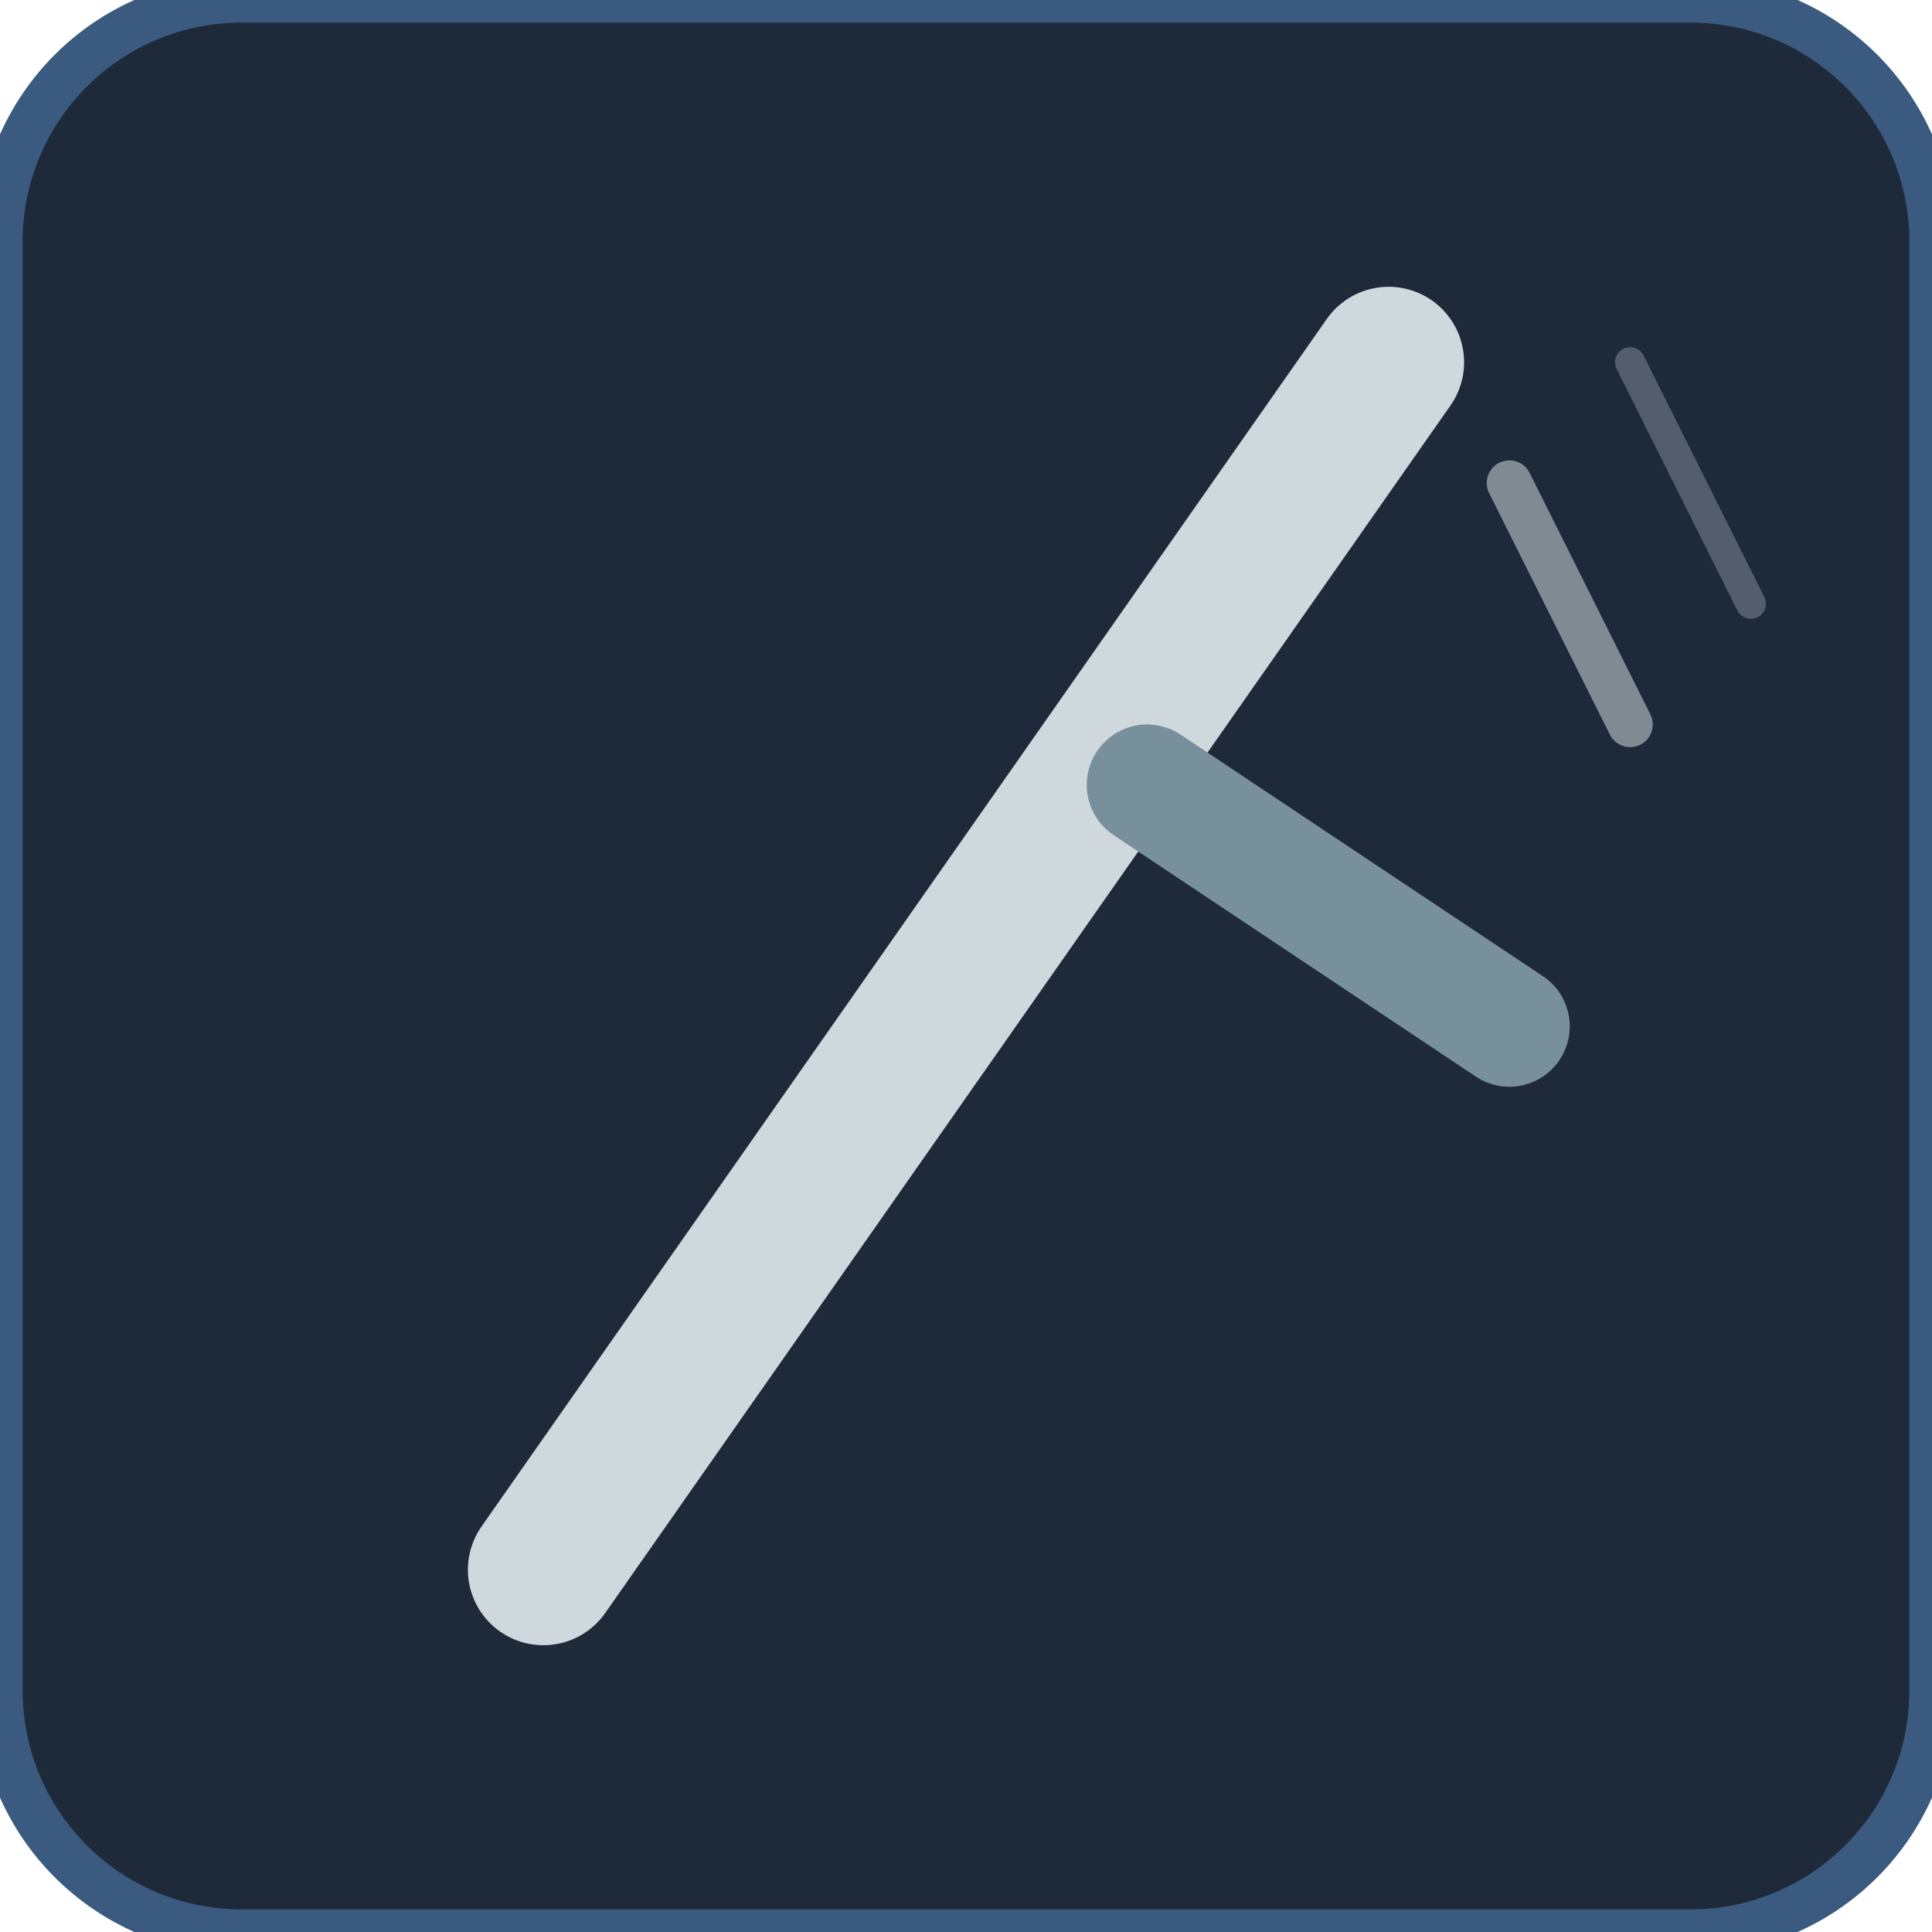
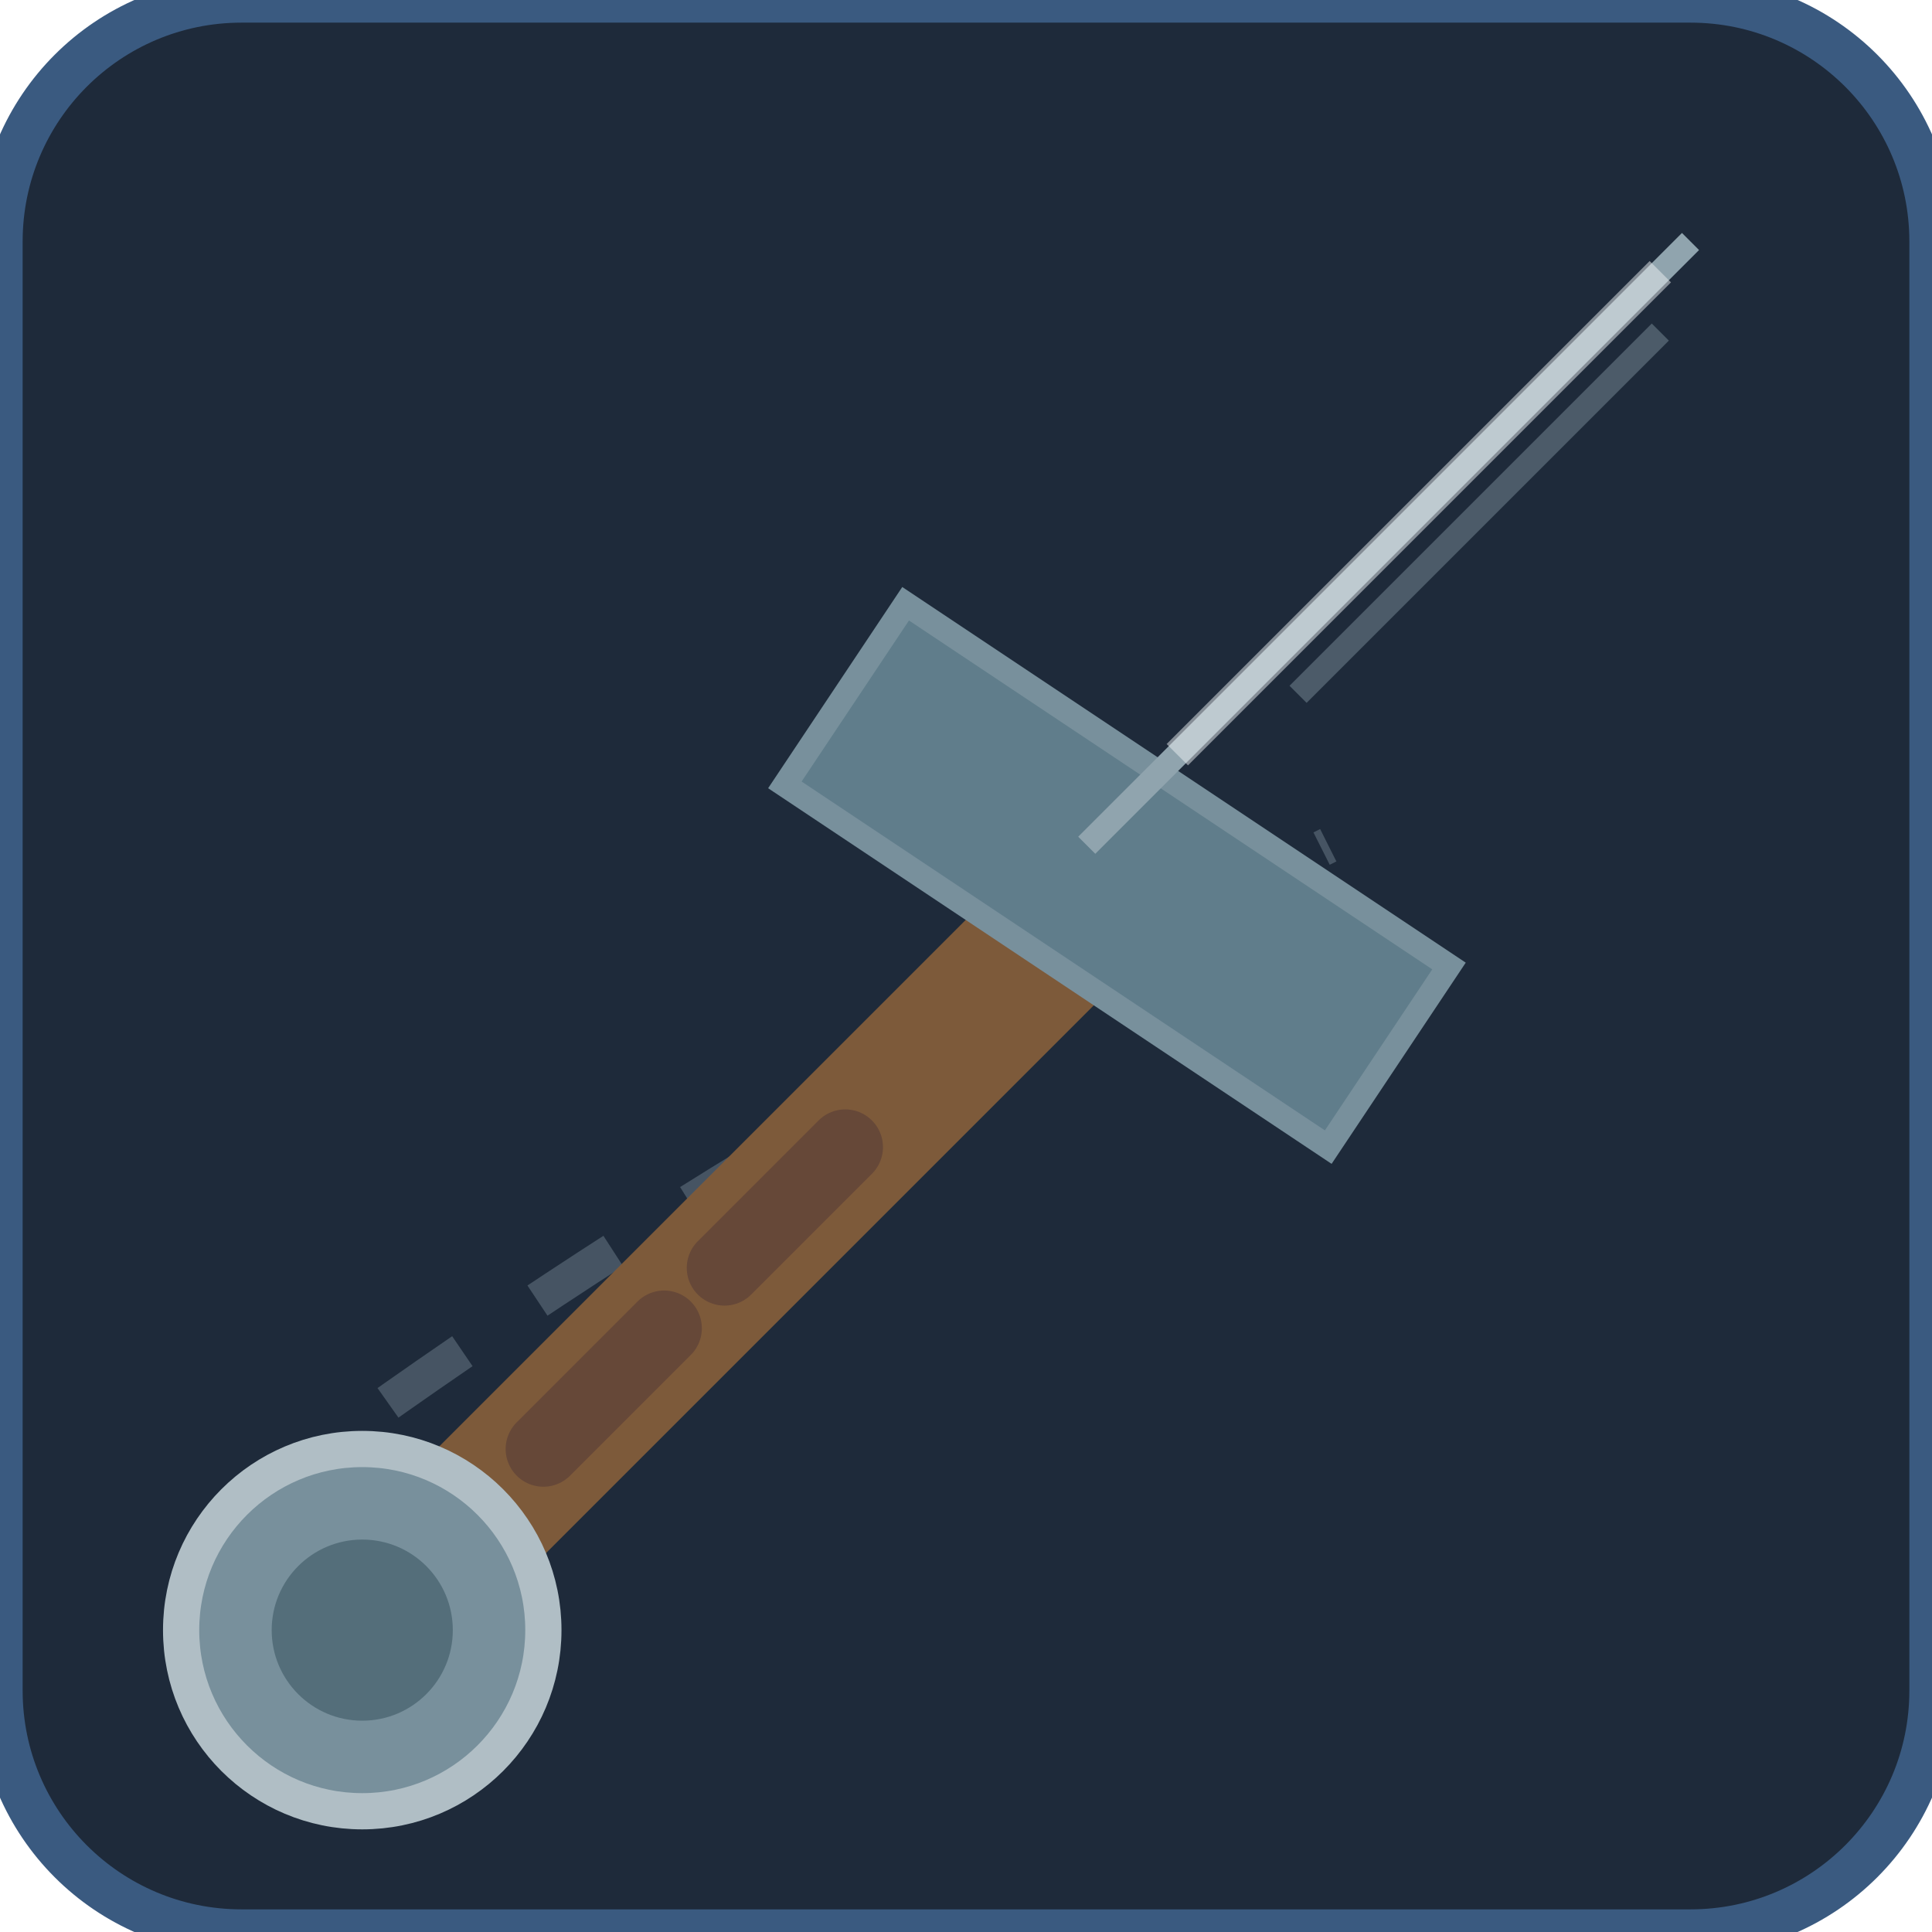
<svg xmlns="http://www.w3.org/2000/svg" viewBox="0 0 64 64">
  <rect x="0" y="0" width="64" height="64" rx="8" fill="#1e2a3a" stroke="#3a5a80" stroke-width="1.5" />
-   <line x1="46" y1="12" x2="18" y2="52" stroke="#cfd8dc" stroke-width="5" stroke-linecap="round" />
-   <line x1="38" y1="26" x2="50" y2="34" stroke="#78909c" stroke-width="4" stroke-linecap="round" />
-   <line x1="50" y1="16" x2="54" y2="24" stroke="#cfd8dc" stroke-width="1.5" stroke-linecap="round" opacity="0.55" />
-   <line x1="54" y1="12" x2="58" y2="20" stroke="#cfd8dc" stroke-width="1" stroke-linecap="round" opacity="0.3" />
+   <path d="M 8 50 Q 24 38 44 28" fill="none" stroke="#90a4ae" stroke-width="1.2" opacity="0.35" stroke-dasharray="3,3" />
+   <line x1="36" y1="30" x2="16" y2="50" stroke="#7d5a3a" stroke-width="5" stroke-linecap="round" />
+   <line x1="28" y1="38" x2="24" y2="42" stroke="#5d4037" stroke-width="2.5" stroke-linecap="round" opacity="0.7" />
+   <line x1="22" y1="44" x2="18" y2="48" stroke="#5d4037" stroke-width="2.5" stroke-linecap="round" opacity="0.7" />
+   <circle cx="12" cy="54" r="6" fill="#78909c" stroke="#b0bec5" stroke-width="1.2" />
+   <circle cx="12" cy="54" r="3" fill="#546e7a" />
+   <polygon points="30,20 26,26 44,38 48,32" fill="#607d8b" stroke="#78909c" stroke-width="0.8" />
+   <polygon points="56,8 40,24 36,28" fill="#cfd8dc" stroke="#90a4ae" stroke-width="0.8" />
+   <line x1="55" y1="9" x2="39" y2="25" stroke="#eceff1" stroke-width="1" opacity="0.5" />
+   <line x1="55" y1="11" x2="43" y2="23" stroke="#90a4ae" stroke-width="0.8" opacity="0.4" />
</svg>
